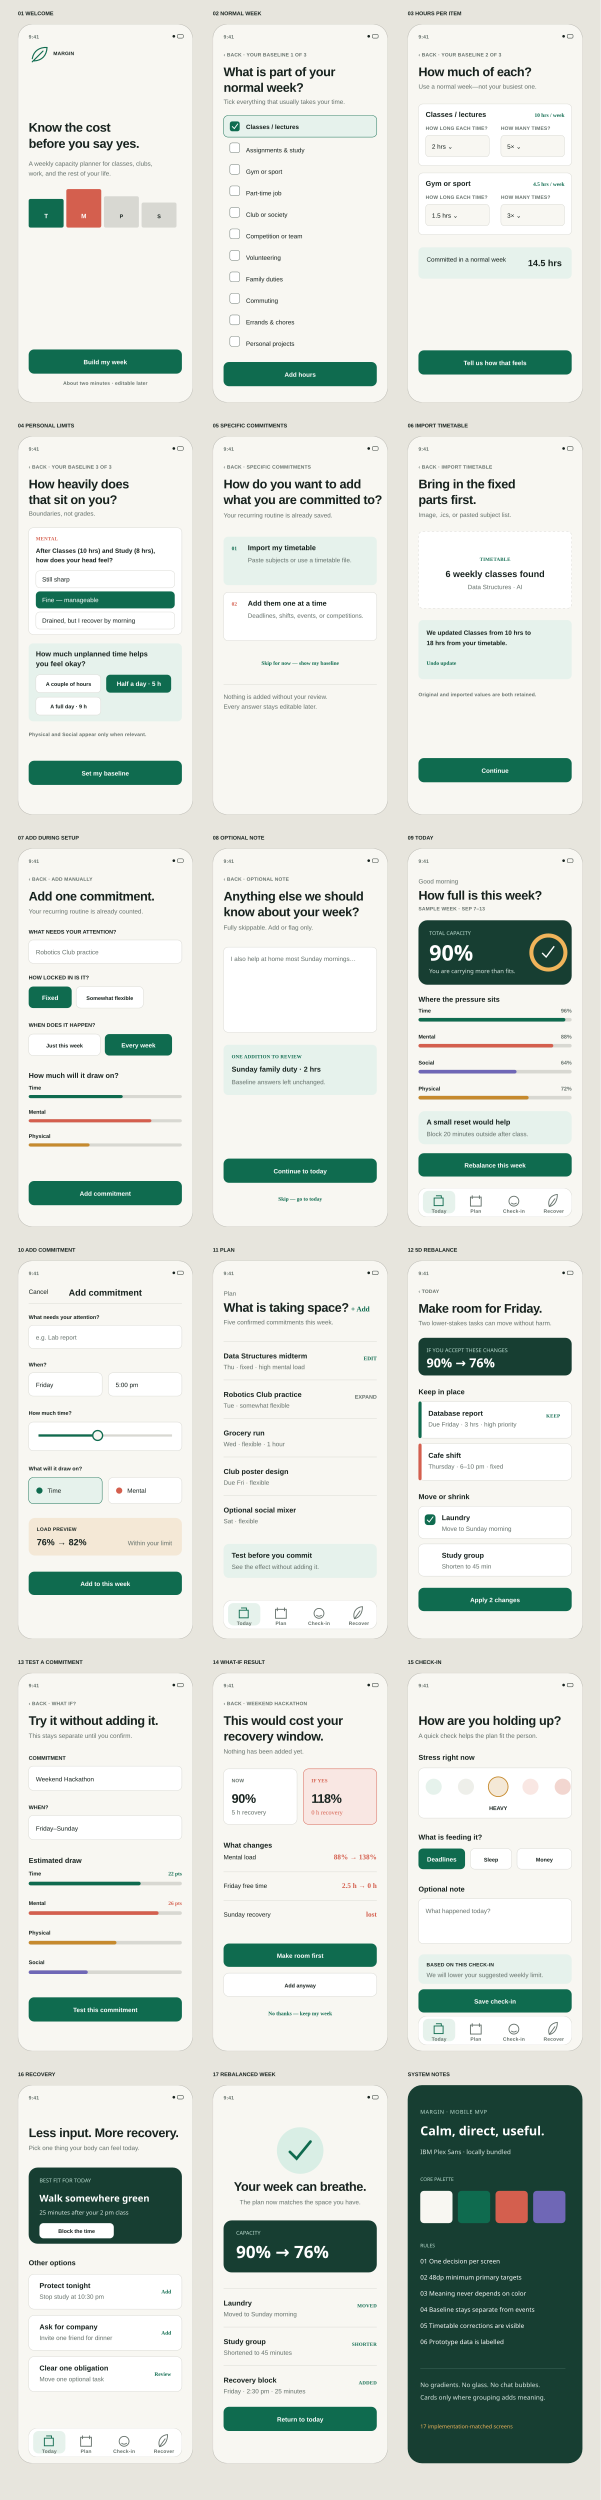
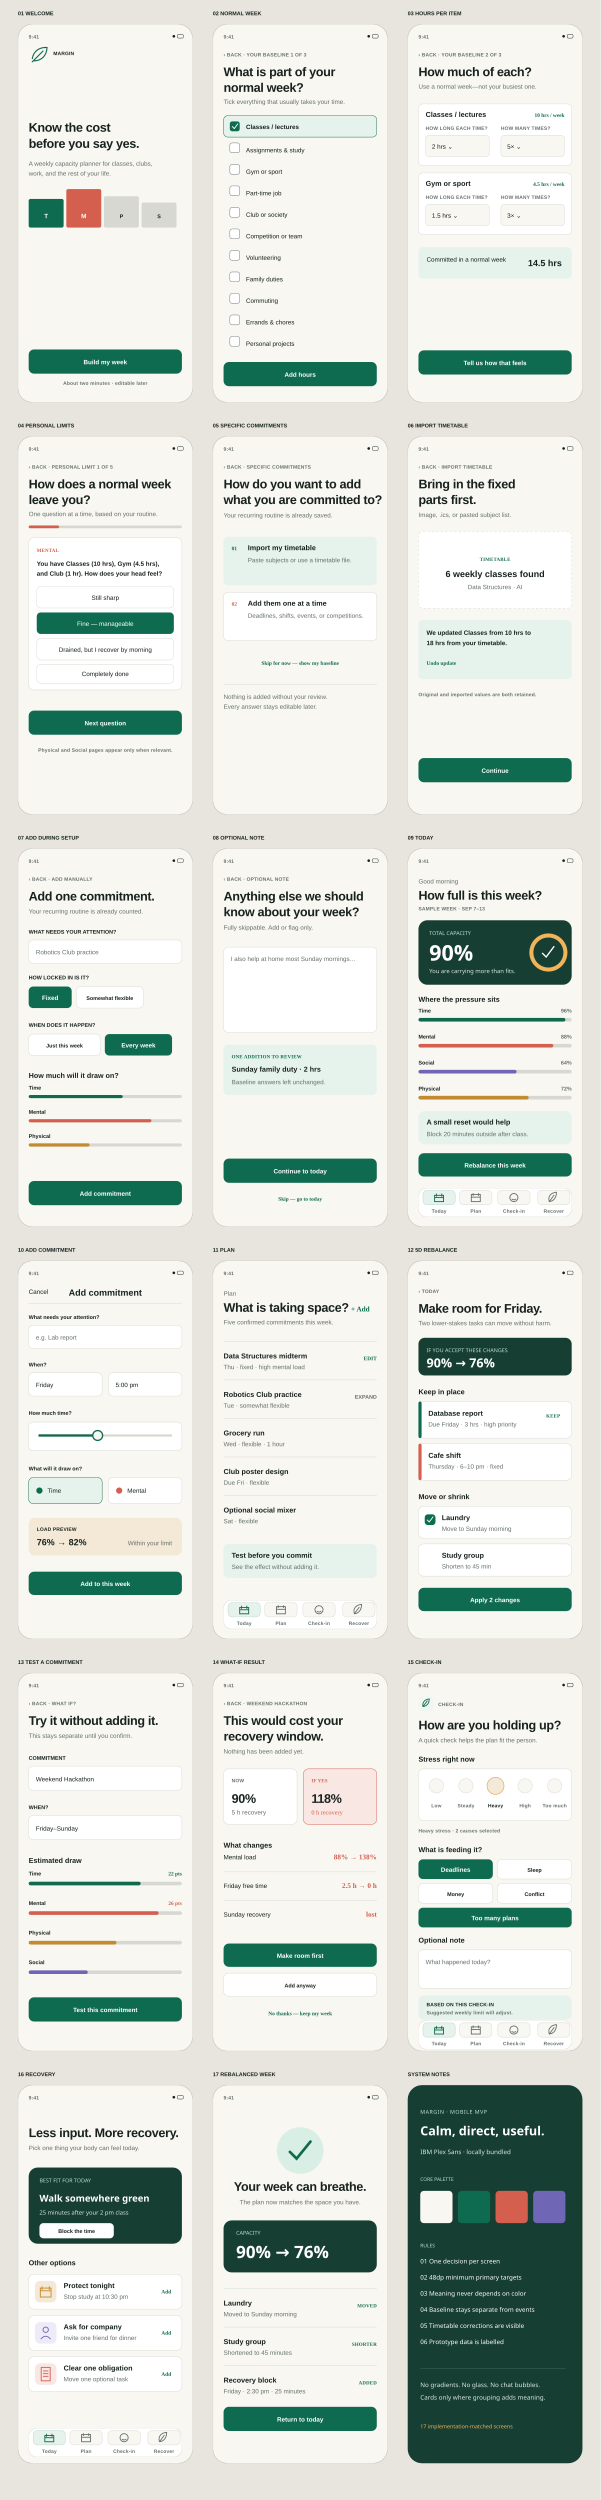
<svg xmlns="http://www.w3.org/2000/svg" width="1340" height="5580" viewBox="0 0 1340 5580">
  <defs>
    <style>
      .board{fill:#E7E5DD}.phone{fill:#F8F7F2;stroke:#B8B7B0;stroke-width:1}.ink{fill:#17221E;font-family:'IBM Plex Sans','Segoe UI',Arial,sans-serif}.muted{fill:#65716B;font-family:'IBM Plex Sans','Segoe UI',Arial,sans-serif}.tiny{font-size:11px;font-weight:600;letter-spacing:.35px}.body{font-size:14px}.label{font-size:12px;font-weight:600}.title{font-size:28px;font-weight:700;letter-spacing:-.7px}.h2{font-size:20px;font-weight:700}.h3{font-size:16px;font-weight:700}.surface{fill:#fff;stroke:#D8D8D2}.soft{fill:#E6F2EC}.button{fill:#0F6B4F}.buttonText{fill:#fff;font-family:'IBM Plex Sans','Segoe UI',Arial,sans-serif;font-size:14px;font-weight:700}.line{stroke:#D8D8D2;stroke-width:1}.green{fill:#0F6B4F}.coral{fill:#D45F4E}.amber{fill:#C68A2E}.violet{fill:#6F67B6}
    </style>
    <symbol id="shell" viewBox="0 0 390 844">
      <rect class="phone" width="390" height="844" rx="32" />
      <text class="muted tiny" x="24" y="32">9:41</text>
      <circle cx="348" cy="27" r="3" fill="#17221E" />
      <rect x="356" y="23" width="13" height="8" rx="2" fill="none" stroke="#17221E" />
    </symbol>
    <symbol id="nav" viewBox="0 0 342 64">
      <rect width="342" height="64" rx="18" fill="#fff" stroke="#D8D8D2" />
-       <rect x="10" y="6" width="72" height="50" rx="12" fill="#E6F2EC" />
-       <path d="M35 22h20v17H35zM39 17h12v5" fill="none" stroke="#0F6B4F" stroke-width="2" />
-       <path d="M116 20h24v20h-24zM120 16v8M136 16v8" fill="none" stroke="#65716B" stroke-width="2" />
-       <circle cx="213" cy="29" r="11" fill="none" stroke="#65716B" stroke-width="2" />
-       <path d="M207 33q6 5 12 0" fill="none" stroke="#65716B" stroke-width="2" />
-       <path d="M292 41c-5-15 5-26 18-27 0 15-7 25-18 27zm0 0 13-18" fill="none" stroke="#65716B" stroke-width="2" />
-       <text class="muted tiny" x="46" y="55" text-anchor="middle" font-size="9">Today</text>
-       <text class="muted tiny" x="128" y="55" text-anchor="middle" font-size="9">Plan</text>
-       <text class="muted tiny" x="213" y="55" text-anchor="middle" font-size="9">Check-in</text>
-       <text class="muted tiny" x="302" y="55" text-anchor="middle" font-size="9">Recover</text>
+       <g stroke="#D8D8D2">
+         <rect x="10" y="5" width="72" height="32" rx="9" fill="#E6F2EC" stroke="#0F6B4F" stroke-opacity=".24" />
+         <rect x="92" y="5" width="72" height="32" rx="9" fill="#F8F7F2" />
+         <rect x="177" y="5" width="72" height="32" rx="9" fill="#F8F7F2" />
+         <rect x="266" y="5" width="72" height="32" rx="9" fill="#F8F7F2" />
+       </g>
+       <path d="M36 16h20v14H36zM40 12v7M52 12v7M36 21h20" fill="none" stroke="#0F6B4F" stroke-width="2" />
+       <path d="M118 14h20v16h-20zM118 20h20M122 11v6M134 11v6" fill="none" stroke="#65716B" stroke-width="2" />
+       <circle cx="213" cy="21" r="9" fill="none" stroke="#65716B" stroke-width="2" />
+       <path d="M208 24q5 4 10 0" fill="none" stroke="#65716B" stroke-width="2" />
+       <path d="M292 30c-4-12 4-20 16-21 0 12-6 20-16 21zm0 0 11-15" fill="none" stroke="#65716B" stroke-width="2" />
+       <text class="muted tiny" x="46" y="55" text-anchor="middle" font-size="10">Today</text>
+       <text class="muted tiny" x="128" y="55" text-anchor="middle" font-size="10">Plan</text>
+       <text class="muted tiny" x="213" y="55" text-anchor="middle" font-size="10">Check-in</text>
+       <text class="muted tiny" x="302" y="55" text-anchor="middle" font-size="10">Recover</text>
    </symbol>
  </defs>
  <rect class="board" width="1340" height="5580" />
  <text class="ink label" x="40" y="34">01  WELCOME</text>
  <g transform="translate(40 54)">
    <use href="#shell" width="390" height="844" />
    <path d="M32 77c3-18 17-26 33-25-1 18-11 29-29 30m-4 2 24-24" fill="none" stroke="#0F6B4F" stroke-width="2.5" stroke-linecap="round" />
    <text class="ink tiny" x="79" y="69" fill="#0F6B4F" letter-spacing="2">MARGIN</text>
    <text class="ink title" x="24" y="240">Know the cost</text>
    <text class="ink title" x="24" y="276">before you say yes.</text>
    <text class="muted body" x="24" y="316">A weekly capacity planner for classes, clubs,</text>
    <text class="muted body" x="24" y="338">work, and the rest of your life.</text>
    <rect x="24" y="390" width="78" height="64" rx="4" fill="#0F6B4F" />
    <rect x="108" y="368" width="78" height="86" rx="4" fill="#D45F4E" />
    <rect x="192" y="384" width="78" height="70" rx="4" fill="#D8D8D2" />
    <rect x="276" y="398" width="78" height="56" rx="4" fill="#D8D8D2" />
    <text class="buttonText" x="63" y="433" text-anchor="middle">T</text>
    <text class="buttonText" x="147" y="433" text-anchor="middle">M</text>
    <text class="ink label" x="231" y="433" text-anchor="middle">P</text>
    <text class="ink label" x="315" y="433" text-anchor="middle">S</text>
    <rect class="button" x="24" y="726" width="342" height="54" rx="12" />
    <text class="buttonText" x="195" y="759" text-anchor="middle">Build my week</text>
    <text class="muted tiny" x="195" y="805" text-anchor="middle">About two minutes · editable later</text>
  </g>
  <text class="ink label" x="475" y="34">02  NORMAL WEEK</text>
  <g transform="translate(475 54)">
    <use href="#shell" width="390" height="844" />
    <text class="muted tiny" x="24" y="72">‹ BACK   ·   YOUR BASELINE 1 OF 3</text>
    <text class="ink title" x="24" y="116">What is part of your</text>
    <text class="ink title" x="24" y="151">normal week?</text>
    <text class="muted body" x="24" y="178">Tick everything that usually takes your time.</text>
    <g transform="translate(24 204)">
      <rect width="342" height="48" rx="10" fill="#E6F2EC" stroke="#0F6B4F" />
      <rect x="14" y="13" width="22" height="22" rx="5" fill="#0F6B4F" />
      <path d="M19 24l5 5 8-11" fill="none" stroke="#fff" stroke-width="2" />
      <text class="ink body" x="50" y="30" font-weight="600">Classes / lectures</text>
      <g class="ink body">
        <text x="50" y="82">Assignments &amp; study</text>
        <text x="50" y="130">Gym or sport</text>
        <text x="50" y="178">Part-time job</text>
        <text x="50" y="226">Club or society</text>
        <text x="50" y="274">Competition or team</text>
        <text x="50" y="322">Volunteering</text>
        <text x="50" y="370">Family duties</text>
        <text x="50" y="418">Commuting</text>
        <text x="50" y="466">Errands &amp; chores</text>
        <text x="50" y="514">Personal projects</text>
      </g>
      <g fill="#fff" stroke="#65716B">
        <rect x="14" y="61" width="22" height="22" rx="5" />
        <rect x="14" y="109" width="22" height="22" rx="5" />
        <rect x="14" y="157" width="22" height="22" rx="5" />
        <rect x="14" y="205" width="22" height="22" rx="5" />
        <rect x="14" y="253" width="22" height="22" rx="5" />
        <rect x="14" y="301" width="22" height="22" rx="5" />
        <rect x="14" y="349" width="22" height="22" rx="5" />
        <rect x="14" y="397" width="22" height="22" rx="5" />
        <rect x="14" y="445" width="22" height="22" rx="5" />
        <rect x="14" y="493" width="22" height="22" rx="5" />
      </g>
    </g>
    <rect class="button" x="24" y="754" width="342" height="54" rx="12" />
    <text class="buttonText" x="195" y="787" text-anchor="middle">Add hours</text>
  </g>
  <text class="ink label" x="910" y="34">03  HOURS PER ITEM</text>
  <g transform="translate(910 54)">
    <use href="#shell" width="390" height="844" />
    <text class="muted tiny" x="24" y="72">‹ BACK   ·   YOUR BASELINE 2 OF 3</text>
    <text class="ink title" x="24" y="116">How much of each?</text>
    <text class="muted body" x="24" y="144">Use a normal week—not your busiest one.</text>
    <g transform="translate(24 178)">
      <rect class="surface" width="342" height="138" rx="10" />
      <text class="ink h3" x="16" y="29">Classes / lectures</text>
      <text class="green label" x="326" y="29" text-anchor="end">10 hrs / week</text>
      <text class="muted tiny" x="16" y="58">HOW LONG EACH TIME?</text>
      <text class="muted tiny" x="184" y="58">HOW MANY TIMES?</text>
      <rect x="16" y="70" width="142" height="48" rx="8" fill="#F8F7F2" stroke="#D8D8D2" />
      <rect x="184" y="70" width="142" height="48" rx="8" fill="#F8F7F2" stroke="#D8D8D2" />
      <text class="ink body" x="30" y="100">2 hrs        ⌄</text>
      <text class="ink body" x="198" y="100">5×            ⌄</text>
    </g>
    <g transform="translate(24 332)">
      <rect class="surface" width="342" height="138" rx="10" />
      <text class="ink h3" x="16" y="29">Gym or sport</text>
      <text class="green label" x="326" y="29" text-anchor="end">4.5 hrs / week</text>
      <text class="muted tiny" x="16" y="58">HOW LONG EACH TIME?</text>
      <text class="muted tiny" x="184" y="58">HOW MANY TIMES?</text>
      <rect x="16" y="70" width="142" height="48" rx="8" fill="#F8F7F2" stroke="#D8D8D2" />
      <rect x="184" y="70" width="142" height="48" rx="8" fill="#F8F7F2" stroke="#D8D8D2" />
      <text class="ink body" x="30" y="100">1.5 hrs      ⌄</text>
      <text class="ink body" x="198" y="100">3×            ⌄</text>
    </g>
    <rect class="soft" x="24" y="498" width="342" height="70" rx="10" />
    <text class="ink body" x="42" y="530">Committed in a normal week</text>
    <text class="ink h2" x="344" y="540" text-anchor="end" fill="#0F6B4F">14.5 hrs</text>
    <rect class="button" x="24" y="728" width="342" height="54" rx="12" />
    <text class="buttonText" x="195" y="761" text-anchor="middle">Tell us how that feels</text>
  </g>
  <text class="ink label" x="40" y="954">04  PERSONAL LIMITS</text>
  <g transform="translate(40 974)">
    <use href="#shell" width="390" height="844" />
-     <text class="muted tiny" x="24" y="72">‹ BACK   ·   YOUR BASELINE 3 OF 3</text>
-     <text class="ink title" x="24" y="116">How heavily does</text>
-     <text class="ink title" x="24" y="151">that sit on you?</text>
-     <text class="muted body" x="24" y="177">Boundaries, not grades.</text>
-     <rect class="surface" x="24" y="204" width="342" height="238" rx="10" />
-     <text class="coral tiny" x="40" y="232">MENTAL</text>
-     <text class="ink body" x="40" y="260" font-weight="600">After Classes (10 hrs) and Study (8 hrs),</text>
-     <text class="ink body" x="40" y="281" font-weight="600">how does your head feel?</text>
+     <text class="muted tiny" x="24" y="72">‹ BACK   ·   PERSONAL LIMIT 1 OF 5</text>
+     <text class="ink title" x="24" y="116">How does a normal week</text>
+     <text class="ink title" x="24" y="151">leave you?</text>
+     <text class="muted body" x="24" y="178">One question at a time, based on your routine.</text>
+     <rect x="24" y="199" width="342" height="6" rx="3" fill="#D8D8D2" />
+     <rect x="24" y="199" width="68" height="6" rx="3" fill="#D45F4E" />
+     <rect class="surface" x="24" y="226" width="342" height="340" rx="12" />
+     <text class="coral tiny" x="42" y="258">MENTAL</text>
+     <text class="ink body" x="42" y="289" font-weight="600">You have Classes (10 hrs), Gym (4.5 hrs),</text>
+     <text class="ink body" x="42" y="311" font-weight="600">and Club (1 hr). How does your head feel?</text>
    <g class="ink body">
-       <rect x="40" y="300" width="310" height="38" rx="9" fill="#fff" stroke="#D8D8D2" />
-       <text x="54" y="324">Still sharp</text>
-       <rect x="40" y="346" width="310" height="38" rx="9" fill="#0F6B4F" />
-       <text x="54" y="370" fill="#fff">Fine — manageable</text>
-       <rect x="40" y="392" width="310" height="38" rx="9" fill="#fff" stroke="#D8D8D2" />
-       <text x="54" y="416">Drained, but I recover by morning</text>
-     </g>
-     <rect class="soft" x="24" y="462" width="342" height="174" rx="10" />
-     <text class="ink h3" x="40" y="491">How much unplanned time helps</text>
-     <text class="ink h3" x="40" y="513">you feel okay?</text>
-     <rect x="40" y="532" width="145" height="40" rx="9" fill="#fff" stroke="#D8D8D2" />
-     <text class="ink label" x="113" y="557" text-anchor="middle">A couple of hours</text>
-     <rect x="197" y="532" width="145" height="40" rx="9" fill="#0F6B4F" />
-     <text class="buttonText" x="270" y="557" text-anchor="middle" font-size="12">Half a day · 5 h</text>
-     <rect x="40" y="582" width="145" height="40" rx="9" fill="#fff" stroke="#D8D8D2" />
-     <text class="ink label" x="113" y="607" text-anchor="middle">A full day · 9 h</text>
-     <text class="muted tiny" x="24" y="669">Physical and Social appear only when relevant.</text>
-     <rect class="button" x="24" y="724" width="342" height="54" rx="12" />
-     <text class="buttonText" x="195" y="757" text-anchor="middle">Set my baseline</text>
+       <rect x="42" y="335" width="306" height="48" rx="9" fill="#fff" stroke="#D8D8D2" />
+       <text x="195" y="365" text-anchor="middle">Still sharp</text>
+       <rect x="42" y="393" width="306" height="48" rx="9" fill="#0F6B4F" />
+       <text x="195" y="423" text-anchor="middle" fill="#fff">Fine — manageable</text>
+       <rect x="42" y="451" width="306" height="48" rx="9" fill="#fff" stroke="#D8D8D2" />
+       <text x="195" y="481" text-anchor="middle">Drained, but I recover by morning</text>
+       <rect x="42" y="509" width="306" height="42" rx="9" fill="#fff" stroke="#D8D8D2" />
+       <text x="195" y="535" text-anchor="middle">Completely done</text>
+     </g>
+     <rect class="button" x="24" y="612" width="342" height="54" rx="12" />
+     <text class="buttonText" x="195" y="645" text-anchor="middle">Next question</text>
+     <text class="muted tiny" x="195" y="704" text-anchor="middle">Physical and Social pages appear only when relevant.</text>
  </g>
  <text class="ink label" x="475" y="954">05  SPECIFIC COMMITMENTS</text>
  <g transform="translate(475 974)">
    <use href="#shell" width="390" height="844" />
    <text class="muted tiny" x="24" y="72">‹ BACK   ·   SPECIFIC COMMITMENTS</text>
    <text class="ink title" x="24" y="116">How do you want to add</text>
    <text class="ink title" x="24" y="151">what you are committed to?</text>
    <text class="muted body" x="24" y="181">Your recurring routine is already saved.</text>
    <rect class="soft" x="24" y="224" width="342" height="108" rx="10" />
    <text class="green label" x="42" y="254">01</text>
    <text class="ink h3" x="78" y="254">Import my timetable</text>
    <text class="muted body" x="78" y="281">Paste subjects or use a timetable file.</text>
    <rect class="surface" x="24" y="348" width="342" height="108" rx="10" />
    <text class="coral label" x="42" y="378">02</text>
    <text class="ink h3" x="78" y="378">Add them one at a time</text>
    <text class="muted body" x="78" y="405">Deadlines, shifts, events, or competitions.</text>
    <text class="green label" x="195" y="510" text-anchor="middle">Skip for now — show my baseline</text>
    <line class="line" x1="24" x2="366" y1="554" y2="554" />
    <text class="muted body" x="24" y="586">Nothing is added without your review.</text>
    <text class="muted body" x="24" y="608">Every answer stays editable later.</text>
  </g>
  <text class="ink label" x="910" y="954">06  IMPORT TIMETABLE</text>
  <g transform="translate(910 974)">
    <use href="#shell" width="390" height="844" />
    <text class="muted tiny" x="24" y="72">‹ BACK   ·   IMPORT TIMETABLE</text>
    <text class="ink title" x="24" y="116">Bring in the fixed</text>
    <text class="ink title" x="24" y="151">parts first.</text>
    <text class="muted body" x="24" y="180">Image, .ics, or pasted subject list.</text>
    <rect class="surface" x="24" y="212" width="342" height="172" rx="10" stroke-dasharray="5 5" />
    <text class="green tiny" x="195" y="278" text-anchor="middle">TIMETABLE</text>
    <text class="ink h2" x="195" y="314" text-anchor="middle">6 weekly classes found</text>
    <text class="muted body" x="195" y="341" text-anchor="middle">Data Structures · AI</text>
    <rect class="soft" x="24" y="410" width="342" height="132" rx="10" />
    <text class="ink body" x="42" y="443" font-weight="600">We updated Classes from 10 hrs to</text>
    <text class="ink body" x="42" y="466" font-weight="600">18 hrs from your timetable.</text>
    <text class="green label" x="42" y="510">Undo update</text>
    <text class="muted tiny" x="24" y="580">Original and imported values are both retained.</text>
    <rect class="button" x="24" y="718" width="342" height="54" rx="12" />
    <text class="buttonText" x="195" y="751" text-anchor="middle">Continue</text>
  </g>
  <text class="ink label" x="40" y="1874">07  ADD DURING SETUP</text>
  <g transform="translate(40 1894)">
    <use href="#shell" width="390" height="844" />
    <text class="muted tiny" x="24" y="72">‹ BACK   ·   ADD MANUALLY</text>
    <text class="ink title" x="24" y="116">Add one commitment.</text>
    <text class="muted body" x="24" y="145">Your recurring routine is already counted.</text>
    <text class="ink label" x="24" y="190">WHAT NEEDS YOUR ATTENTION?</text>
    <rect class="surface" x="24" y="204" width="342" height="52" rx="10" />
    <text class="muted body" x="40" y="236">Robotics Club practice</text>
    <text class="ink label" x="24" y="292">HOW LOCKED IN IS IT?</text>
    <rect class="button" x="24" y="308" width="96" height="48" rx="10" />
    <text class="buttonText" x="72" y="338" text-anchor="middle">Fixed</text>
    <rect class="surface" x="130" y="308" width="150" height="48" rx="10" />
    <text class="ink label" x="205" y="338" text-anchor="middle">Somewhat flexible</text>
    <text class="ink label" x="24" y="398">WHEN DOES IT HAPPEN?</text>
    <rect class="surface" x="24" y="414" width="160" height="48" rx="10" />
    <text class="ink label" x="104" y="444" text-anchor="middle">Just this week</text>
    <rect class="button" x="194" y="414" width="150" height="48" rx="10" />
    <text class="buttonText" x="269" y="444" text-anchor="middle">Every week</text>
    <text class="ink h3" x="24" y="512">How much will it draw on?</text>
    <g transform="translate(24 538)">
      <text class="ink label" y="0">Time</text>
      <rect y="12" width="342" height="7" rx="4" fill="#D8D8D2" />
      <rect y="12" width="210" height="7" rx="4" fill="#0F6B4F" />
      <text class="ink label" y="54">Mental</text>
      <rect y="66" width="342" height="7" rx="4" fill="#D8D8D2" />
      <rect y="66" width="274" height="7" rx="4" fill="#D45F4E" />
      <text class="ink label" y="108">Physical</text>
      <rect y="120" width="342" height="7" rx="4" fill="#D8D8D2" />
      <rect y="120" width="136" height="7" rx="4" fill="#C68A2E" />
    </g>
    <rect class="button" x="24" y="742" width="342" height="54" rx="12" />
    <text class="buttonText" x="195" y="775" text-anchor="middle">Add commitment</text>
  </g>
  <text class="ink label" x="475" y="1874">08  OPTIONAL NOTE</text>
  <g transform="translate(475 1894)">
    <use href="#shell" width="390" height="844" />
    <text class="muted tiny" x="24" y="72">‹ BACK   ·   OPTIONAL NOTE</text>
    <text class="ink title" x="24" y="116">Anything else we should</text>
    <text class="ink title" x="24" y="151">know about your week?</text>
    <text class="muted body" x="24" y="181">Fully skippable. Add or flag only.</text>
    <rect class="surface" x="24" y="220" width="342" height="190" rx="10" />
    <text class="muted body" x="40" y="251">I also help at home most Sunday mornings…</text>
    <rect class="soft" x="24" y="438" width="342" height="112" rx="10" />
    <text class="green tiny" x="42" y="468">ONE ADDITION TO REVIEW</text>
    <text class="ink h3" x="42" y="498">Sunday family duty · 2 hrs</text>
    <text class="muted body" x="42" y="526">Baseline answers left unchanged.</text>
    <rect class="button" x="24" y="692" width="342" height="54" rx="12" />
    <text class="buttonText" x="195" y="725" text-anchor="middle">Continue to today</text>
    <text class="green label" x="195" y="786" text-anchor="middle">Skip — go to today</text>
  </g>
  <text class="ink label" x="910" y="1874">09  TODAY</text>
  <g transform="translate(910 1894)">
    <use href="#shell" width="390" height="844" />
    <text class="muted body" x="24" y="78">Good morning</text>
    <text class="ink title" x="24" y="114">How full is this week?</text>
    <text class="muted tiny" x="24" y="138">SAMPLE WEEK · SEP 7–13</text>
    <rect x="24" y="160" width="342" height="144" rx="20" fill="#173E32" />
    <text x="48" y="193" fill="#BFE1D4" font-family="IBM Plex Sans,Segoe UI" font-size="12">TOTAL CAPACITY</text>
    <text x="48" y="250" fill="#fff" font-family="IBM Plex Sans,Segoe UI" font-size="48" font-weight="700">90%</text>
    <text x="48" y="278" fill="#D9E8E2" font-family="IBM Plex Sans,Segoe UI" font-size="13">You are carrying more than fits.</text>
    <circle cx="314" cy="232" r="38" fill="none" stroke="#F0B45A" stroke-width="9" />
    <path d="M300 233l9 9 18-24" fill="none" stroke="#fff" stroke-width="3" />
    <text class="ink h3" x="24" y="342">Where the pressure sits</text>
    <g transform="translate(24 366)">
      <text class="ink label">Time</text>
      <text class="muted label" x="342" text-anchor="end">96%</text>
      <rect y="12" width="342" height="8" rx="4" fill="#D8D8D2" />
      <rect y="12" width="328" height="8" rx="4" fill="#0F6B4F" />
      <text class="ink label" y="58">Mental</text>
      <text class="muted label" x="342" y="58" text-anchor="end">88%</text>
      <rect y="70" width="342" height="8" rx="4" fill="#D8D8D2" />
      <rect y="70" width="301" height="8" rx="4" fill="#D45F4E" />
      <text class="ink label" y="116">Social</text>
      <text class="muted label" x="342" y="116" text-anchor="end">64%</text>
      <rect y="128" width="342" height="8" rx="4" fill="#D8D8D2" />
      <rect y="128" width="219" height="8" rx="4" fill="#6F67B6" />
      <text class="ink label" y="174">Physical</text>
      <text class="muted label" x="342" y="174" text-anchor="end">72%</text>
      <rect y="186" width="342" height="8" rx="4" fill="#D8D8D2" />
      <rect y="186" width="246" height="8" rx="4" fill="#C68A2E" />
    </g>
    <rect class="soft" x="24" y="586" width="342" height="74" rx="14" />
    <text class="ink h3" x="42" y="616">A small reset would help</text>
    <text class="muted body" x="42" y="642">Block 20 minutes outside after class.</text>
    <rect class="button" x="24" y="680" width="342" height="52" rx="12" />
    <text class="buttonText" x="195" y="712" text-anchor="middle">Rebalance this week</text>
    <g transform="translate(24 758)">
      <use href="#nav" width="342" height="64" />
    </g>
  </g>
  <text class="ink label" x="40" y="2794">10  ADD COMMITMENT</text>
  <g transform="translate(40 2814)">
    <use href="#shell" width="390" height="844" />
    <text class="ink body" x="24" y="74">Cancel</text>
    <text class="ink h2" x="195" y="78" text-anchor="middle">Add commitment</text>
    <line class="line" x1="24" x2="366" y1="96" y2="96" />
    <text class="ink label" x="24" y="130">What needs your attention?</text>
    <rect class="surface" x="24" y="144" width="342" height="52" rx="10" />
    <text class="muted body" x="40" y="176">e.g. Lab report</text>
    <text class="ink label" x="24" y="236">When?</text>
    <rect class="surface" x="24" y="250" width="164" height="52" rx="10" />
    <text class="ink body" x="40" y="282">Friday</text>
    <rect class="surface" x="202" y="250" width="164" height="52" rx="10" />
    <text class="ink body" x="218" y="282">5:00 pm</text>
    <text class="ink label" x="24" y="344">How much time?</text>
    <rect class="surface" x="24" y="360" width="342" height="64" rx="10" />
    <line x1="46" x2="344" y1="390" y2="390" stroke="#D8D8D2" stroke-width="5" />
    <line x1="46" x2="178" y1="390" y2="390" stroke="#0F6B4F" stroke-width="5" />
    <circle cx="178" cy="390" r="11" fill="#F8F7F2" stroke="#0F6B4F" stroke-width="3" />
    <text class="ink label" x="24" y="468">What will it draw on?</text>
    <rect x="24" y="484" width="164" height="58" rx="10" fill="#E6F2EC" stroke="#0F6B4F" />
    <circle cx="48" cy="513" r="7" fill="#0F6B4F" />
    <text class="ink body" x="66" y="518">Time</text>
    <rect class="surface" x="202" y="484" width="164" height="58" rx="10" />
    <circle cx="226" cy="513" r="7" fill="#D45F4E" />
    <text class="ink body" x="244" y="518">Mental</text>
    <rect x="24" y="574" width="342" height="84" rx="14" fill="#F4E8D6" />
    <text class="ink tiny" x="42" y="603">LOAD PREVIEW</text>
    <text class="ink h2" x="42" y="635">76% → 82%</text>
    <text class="muted body" x="344" y="635" text-anchor="end">Within your limit</text>
    <rect class="button" x="24" y="694" width="342" height="52" rx="12" />
    <text class="buttonText" x="195" y="726" text-anchor="middle">Add to this week</text>
  </g>
  <text class="ink label" x="475" y="2794">11  PLAN</text>
  <g transform="translate(475 2814)">
    <use href="#shell" width="390" height="844" />
    <text class="muted body" x="24" y="78">Plan</text>
    <text class="ink title" x="24" y="114">What is taking space?</text>
    <text class="muted body" x="24" y="142">Five confirmed commitments this week.</text>
    <text class="green h3" x="350" y="113" text-anchor="end">+ Add</text>
    <g transform="translate(24 180)">
      <line class="line" x1="0" x2="342" />
      <text class="ink h3" y="38">Data Structures midterm</text>
      <text class="muted body" y="62">Thu · fixed · high mental load</text>
      <text class="green label" x="342" y="42" text-anchor="end">EDIT</text>
      <line class="line" x1="0" x2="342" y1="86" y2="86" />
      <text class="ink h3" y="124">Robotics Club practice</text>
      <text class="muted body" y="148">Tue · somewhat flexible</text>
      <text class="muted label" x="342" y="128" text-anchor="end">EXPAND</text>
      <line class="line" x1="0" x2="342" y1="172" y2="172" />
      <text class="ink h3" y="210">Grocery run</text>
      <text class="muted body" y="234">Wed · flexible · 1 hour</text>
      <line class="line" x1="0" x2="342" y1="258" y2="258" />
      <text class="ink h3" y="296">Club poster design</text>
      <text class="muted body" y="320">Due Fri · flexible</text>
      <line class="line" x1="0" x2="342" y1="344" y2="344" />
      <text class="ink h3" y="382">Optional social mixer</text>
      <text class="muted body" y="406">Sat · flexible</text>
    </g>
    <rect class="soft" x="24" y="632" width="342" height="76" rx="12" />
    <text class="ink h3" x="42" y="663">Test before you commit</text>
    <text class="muted body" x="42" y="688">See the effect without adding it.</text>
    <g transform="translate(24 758)">
      <use href="#nav" width="342" height="64" />
    </g>
  </g>
  <text class="ink label" x="910" y="2794">12  5D REBALANCE</text>
  <g transform="translate(910 2814)">
    <use href="#shell" width="390" height="844" />
    <text class="muted tiny" x="24" y="72">‹ TODAY</text>
    <text class="ink title" x="24" y="116">Make room for Friday.</text>
    <text class="muted body" x="24" y="144">Two lower-stakes tasks can move without harm.</text>
    <rect x="24" y="172" width="342" height="84" rx="14" fill="#173E32" />
    <text x="42" y="204" fill="#BFE1D4" font-family="IBM Plex Sans,Segoe UI" font-size="12">IF YOU ACCEPT THESE CHANGES</text>
    <text x="42" y="238" fill="#fff" font-family="IBM Plex Sans,Segoe UI" font-size="28" font-weight="700">90% → 76%</text>
    <text class="ink h3" x="24" y="298">Keep in place</text>
    <rect class="surface" x="24" y="314" width="342" height="82" rx="12" />
    <rect x="24" y="314" width="7" height="82" rx="4" fill="#0F6B4F" />
    <text class="ink h3" x="46" y="346">Database report</text>
    <text class="muted body" x="46" y="370">Due Friday · 3 hrs · high priority</text>
    <text class="green tiny" x="340" y="350" text-anchor="end">KEEP</text>
    <rect class="surface" x="24" y="408" width="342" height="82" rx="12" />
    <rect x="24" y="408" width="7" height="82" rx="4" fill="#D45F4E" />
    <text class="ink h3" x="46" y="440">Cafe shift</text>
    <text class="muted body" x="46" y="464">Thursday · 6–10 pm · fixed</text>
    <text class="ink h3" x="24" y="532">Move or shrink</text>
    <rect class="surface" x="24" y="548" width="342" height="72" rx="12" />
    <rect x="38" y="566" width="24" height="24" rx="7" fill="#0F6B4F" />
    <path d="M43 578l5 5 9-12" fill="none" stroke="#fff" stroke-width="2" />
    <text class="ink h3" x="76" y="579">Laundry</text>
    <text class="muted body" x="76" y="603">Move to Sunday morning</text>
    <rect class="surface" x="24" y="632" width="342" height="72" rx="12" />
    <text class="ink h3" x="76" y="663">Study group</text>
    <text class="muted body" x="76" y="687">Shorten to 45 min</text>
    <rect class="button" x="24" y="730" width="342" height="52" rx="12" />
    <text class="buttonText" x="195" y="762" text-anchor="middle">Apply 2 changes</text>
  </g>
  <text class="ink label" x="40" y="3714">13  TEST A COMMITMENT</text>
  <g transform="translate(40 3734)">
    <use href="#shell" width="390" height="844" />
    <text class="muted tiny" x="24" y="72">‹ BACK   ·   WHAT IF?</text>
    <text class="ink title" x="24" y="116">Try it without adding it.</text>
    <text class="muted body" x="24" y="145">This stays separate until you confirm.</text>
    <text class="ink label" x="24" y="194">COMMITMENT</text>
    <rect class="surface" x="24" y="208" width="342" height="54" rx="10" />
    <text class="ink body" x="40" y="242">Weekend Hackathon</text>
    <text class="ink label" x="24" y="304">WHEN?</text>
    <rect class="surface" x="24" y="318" width="342" height="54" rx="10" />
    <text class="ink body" x="40" y="352">Friday–Sunday</text>
    <text class="ink h3" x="24" y="424">Estimated draw</text>
    <g transform="translate(24 452)">
      <text class="ink label">Time</text>
      <text class="green label" x="342" text-anchor="end">22 pts</text>
      <rect y="14" width="342" height="8" rx="4" fill="#D8D8D2" />
      <rect y="14" width="250" height="8" rx="4" fill="#0F6B4F" />
      <text class="ink label" y="66">Mental</text>
      <text class="coral label" x="342" y="66" text-anchor="end">26 pts</text>
      <rect y="80" width="342" height="8" rx="4" fill="#D8D8D2" />
      <rect y="80" width="290" height="8" rx="4" fill="#D45F4E" />
      <text class="ink label" y="132">Physical</text>
      <rect y="146" width="342" height="8" rx="4" fill="#D8D8D2" />
      <rect y="146" width="196" height="8" rx="4" fill="#C68A2E" />
      <text class="ink label" y="198">Social</text>
      <rect y="212" width="342" height="8" rx="4" fill="#D8D8D2" />
      <rect y="212" width="132" height="8" rx="4" fill="#6F67B6" />
    </g>
    <rect class="button" x="24" y="724" width="342" height="54" rx="12" />
    <text class="buttonText" x="195" y="757" text-anchor="middle">Test this commitment</text>
  </g>
  <text class="ink label" x="475" y="3714">14  WHAT-IF RESULT</text>
  <g transform="translate(475 3734)">
    <use href="#shell" width="390" height="844" />
    <text class="muted tiny" x="24" y="72">‹ BACK   ·   WEEKEND HACKATHON</text>
    <text class="ink title" x="24" y="116">This would cost your</text>
    <text class="ink title" x="24" y="151">recovery window.</text>
    <text class="muted body" x="24" y="180">Nothing has been added yet.</text>
    <rect class="surface" x="24" y="214" width="164" height="124" rx="12" />
    <text class="muted tiny" x="42" y="244">NOW</text>
    <text class="ink title" x="42" y="290">90%</text>
    <text class="muted body" x="42" y="316">5 h recovery</text>
    <rect x="202" y="214" width="164" height="124" rx="12" fill="#F9E7E3" stroke="#D45F4E" />
    <text class="coral tiny" x="220" y="244">IF YES</text>
    <text class="ink title" x="220" y="290">118%</text>
    <text class="coral body" x="220" y="316">0 h recovery</text>
    <text class="ink h3" x="24" y="390">What changes</text>
    <g transform="translate(24 416)">
      <text class="ink body">Mental load</text>
      <text class="coral h3" x="342" text-anchor="end">88% → 138%</text>
      <line class="line" x1="0" x2="342" y1="28" y2="28" />
      <text class="ink body" y="64">Friday free time</text>
      <text class="coral h3" x="342" y="64" text-anchor="end">2.5 h → 0 h</text>
      <line class="line" x1="0" x2="342" y1="92" y2="92" />
      <text class="ink body" y="128">Sunday recovery</text>
      <text class="coral h3" x="342" y="128" text-anchor="end">lost</text>
    </g>
    <rect class="button" x="24" y="604" width="342" height="52" rx="12" />
    <text class="buttonText" x="195" y="636" text-anchor="middle">Make room first</text>
    <rect class="surface" x="24" y="670" width="342" height="52" rx="12" />
    <text class="ink label" x="195" y="702" text-anchor="middle">Add anyway</text>
    <text class="green label" x="195" y="764" text-anchor="middle">No thanks — keep my week</text>
  </g>
  <text class="ink label" x="910" y="3714">15  CHECK-IN</text>
  <g transform="translate(910 3734)">
    <use href="#shell" width="390" height="844" />
-     <text class="ink title" x="24" y="116">How are you holding up?</text>
-     <text class="muted body" x="24" y="145">A quick check helps the plan fit the person.</text>
-     <text class="ink h3" x="24" y="194">Stress right now</text>
-     <rect class="surface" x="24" y="212" width="342" height="112" rx="12" />
-     <g transform="translate(58 254)">
-       <circle r="18" fill="#E6F2EC" />
-       <circle cx="72" r="18" fill="#EEEFEA" />
-       <circle cx="144" r="22" fill="#F4E8D6" stroke="#C68A2E" stroke-width="2" />
-       <circle cx="216" r="18" fill="#F9E7E3" />
-       <circle cx="288" r="18" fill="#F2D6D0" />
-       <text class="ink label" x="144" y="52" text-anchor="middle">HEAVY</text>
-     </g>
-     <text class="ink h3" x="24" y="372">What is feeding it?</text>
-     <rect class="button" x="24" y="392" width="104" height="46" rx="10" />
-     <text class="buttonText" x="76" y="421" text-anchor="middle" font-size="12">Deadlines</text>
-     <rect class="surface" x="140" y="392" width="92" height="46" rx="10" />
-     <text class="ink label" x="186" y="421" text-anchor="middle">Sleep</text>
-     <rect class="surface" x="244" y="392" width="122" height="46" rx="10" />
-     <text class="ink label" x="305" y="421" text-anchor="middle">Money</text>
-     <text class="ink h3" x="24" y="488">Optional note</text>
-     <rect class="surface" x="24" y="504" width="342" height="100" rx="10" />
-     <text class="muted body" x="40" y="536">What happened today?</text>
-     <rect class="soft" x="24" y="628" width="342" height="66" rx="12" />
-     <text class="ink tiny" x="42" y="655">BASED ON THIS CHECK-IN</text>
-     <text class="muted body" x="42" y="679">We will lower your suggested weekly limit.</text>
-     <rect class="button" x="24" y="706" width="342" height="52" rx="12" />
-     <text class="buttonText" x="195" y="738" text-anchor="middle">Save check-in</text>
-     <g transform="translate(24 766)">
+     <rect x="24" y="52" width="34" height="34" rx="9" fill="#F0F6F2" />
+     <path d="M34 75c-2-10 5-16 14-17 0 10-5 16-14 17zm0 0 10-13" fill="none" stroke="#0F6B4F" stroke-width="2" />
+     <text class="muted tiny" x="68" y="74">CHECK-IN</text>
+     <text class="ink title" x="24" y="126">How are you holding up?</text>
+     <text class="muted body" x="24" y="155">A quick check helps the plan fit the person.</text>
+     <text class="ink h3" x="24" y="198">Stress right now</text>
+     <rect class="surface" x="24" y="214" width="342" height="116" rx="12" />
+     <g transform="translate(48 236)">
+       <g fill="#F8F7F2" stroke="#D8D8D2">
+         <circle cx="16" cy="16" r="16" />
+         <circle cx="82" cy="16" r="16" />
+         <circle cx="148" cy="16" r="19" fill="#F4E8D6" stroke="#C68A2E" />
+         <circle cx="214" cy="16" r="16" />
+         <circle cx="280" cy="16" r="16" />
+       </g>
+       <g class="muted tiny" font-size="10" text-anchor="middle">
+         <text x="16" y="64">Low</text>
+         <text x="82" y="64">Steady</text>
+         <text class="ink" x="148" y="64">Heavy</text>
+         <text x="214" y="64">High</text>
+         <text x="280" y="64">Too much</text>
+       </g>
+     </g>
+     <text class="muted tiny" x="24" y="356">Heavy stress · 2 causes selected</text>
+     <text class="ink h3" x="24" y="400">What is feeding it?</text>
+     <rect class="button" x="24" y="416" width="166" height="44" rx="10" />
+     <text class="buttonText" x="107" y="444" text-anchor="middle" font-size="12">Deadlines</text>
+     <rect class="surface" x="200" y="416" width="166" height="44" rx="10" />
+     <text class="ink label" x="283" y="444" text-anchor="middle">Sleep</text>
+     <rect class="surface" x="24" y="470" width="166" height="44" rx="10" />
+     <text class="ink label" x="107" y="498" text-anchor="middle">Money</text>
+     <rect class="surface" x="200" y="470" width="166" height="44" rx="10" />
+     <text class="ink label" x="283" y="498" text-anchor="middle">Conflict</text>
+     <rect class="button" x="24" y="524" width="342" height="44" rx="10" />
+     <text class="buttonText" x="195" y="552" text-anchor="middle" font-size="12">Too many plans</text>
+     <text class="ink h3" x="24" y="602">Optional note</text>
+     <rect class="surface" x="24" y="618" width="342" height="86" rx="10" />
+     <text class="muted body" x="40" y="650">What happened today?</text>
+     <rect class="soft" x="24" y="720" width="342" height="54" rx="12" />
+     <text class="ink tiny" x="42" y="744">BASED ON THIS CHECK-IN</text>
+     <text class="muted tiny" x="42" y="762">Suggested weekly limit will adjust.</text>
+     <g transform="translate(24 776)">
      <use href="#nav" width="342" height="64" />
    </g>
  </g>
  <text class="ink label" x="40" y="4634">16  RECOVERY</text>
  <g transform="translate(40 4654)">
    <use href="#shell" width="390" height="844" />
    <text class="ink title" x="24" y="116">Less input. More recovery.</text>
    <text class="muted body" x="24" y="145">Pick one thing your body can feel today.</text>
    <rect x="24" y="184" width="342" height="170" rx="20" fill="#173E32" />
    <text x="48" y="217" fill="#BFE1D4" font-family="IBM Plex Sans,Segoe UI" font-size="12">BEST FIT FOR TODAY</text>
    <text x="48" y="260" fill="#fff" font-family="IBM Plex Sans,Segoe UI" font-size="21" font-weight="700">Walk somewhere green</text>
    <text x="48" y="289" fill="#D9E8E2" font-family="IBM Plex Sans,Segoe UI" font-size="13">25 minutes after your 2 pm class</text>
    <rect x="48" y="308" width="166" height="34" rx="9" fill="#fff" />
    <text class="ink label" x="131" y="330" text-anchor="middle">Block the time</text>
    <text class="ink h3" x="24" y="402">Other options</text>
    <g transform="translate(24 422)">
      <rect class="surface" width="342" height="78" rx="12" />
-       <text class="ink h3" x="24" y="31">Protect tonight</text>
-       <text class="muted body" x="24" y="55">Stop study at 10:30 pm</text>
+       <rect x="14" y="15" width="48" height="48" rx="11" fill="#F4E8D6" />
+       <path d="M26 31h24v20H26zM30 27v8M46 27v8M26 37h24" fill="none" stroke="#C68A2E" stroke-width="2" />
+       <text class="ink h3" x="78" y="31">Protect tonight</text>
+       <text class="muted body" x="78" y="55">Stop study at 10:30 pm</text>
      <text class="green label" x="318" y="43" text-anchor="end">Add</text>
      <rect class="surface" y="92" width="342" height="78" rx="12" />
-       <text class="ink h3" x="24" y="123">Ask for company</text>
-       <text class="muted body" x="24" y="147">Invite one friend for dinner</text>
+       <rect x="14" y="107" width="48" height="48" rx="11" fill="#EEEAF8" />
+       <circle cx="38" cy="124" r="6" fill="none" stroke="#6F67B6" stroke-width="2" />
+       <path d="M27 145q11-13 22 0" fill="none" stroke="#6F67B6" stroke-width="2" />
+       <text class="ink h3" x="78" y="123">Ask for company</text>
+       <text class="muted body" x="78" y="147">Invite one friend for dinner</text>
      <text class="green label" x="318" y="135" text-anchor="end">Add</text>
      <rect class="surface" y="184" width="342" height="78" rx="12" />
-       <text class="ink h3" x="24" y="215">Clear one obligation</text>
-       <text class="muted body" x="24" y="239">Move one optional task</text>
-       <text class="green label" x="318" y="227" text-anchor="end">Review</text>
+       <rect x="14" y="199" width="48" height="48" rx="11" fill="#F9E7E3" />
+       <rect x="28" y="208" width="20" height="30" fill="none" stroke="#D45F4E" stroke-width="2" />
+       <path d="M32 216h12M32 222h12M32 228h12" stroke="#D45F4E" stroke-width="2" />
+       <text class="ink h3" x="78" y="215">Clear one obligation</text>
+       <text class="muted body" x="78" y="239">Move one optional task</text>
+       <text class="green label" x="318" y="227" text-anchor="end">Add</text>
    </g>
    <g transform="translate(24 766)">
      <use href="#nav" width="342" height="64" />
    </g>
  </g>
  <text class="ink label" x="475" y="4634">17  REBALANCED WEEK</text>
  <g transform="translate(475 4654)">
    <use href="#shell" width="390" height="844" />
    <circle cx="195" cy="146" r="52" fill="#D9EEE5" />
    <path d="M172 149l15 15 31-38" fill="none" stroke="#0F6B4F" stroke-width="6" stroke-linecap="round" />
    <text class="ink title" x="195" y="236" text-anchor="middle">Your week can breathe.</text>
    <text class="muted body" x="195" y="266" text-anchor="middle">The plan now matches the space you have.</text>
    <rect x="24" y="302" width="342" height="116" rx="18" fill="#173E32" />
    <text x="52" y="334" fill="#BFE1D4" font-family="IBM Plex Sans,Segoe UI" font-size="12">CAPACITY</text>
    <text x="52" y="386" fill="#fff" font-family="IBM Plex Sans,Segoe UI" font-size="38" font-weight="700">90% → 76%</text>
    <g transform="translate(24 454)">
      <line class="line" x1="0" x2="342" />
      <text class="ink h3" y="38">Laundry</text>
      <text class="muted body" y="62">Moved to Sunday morning</text>
      <text class="green tiny" x="342" y="42" text-anchor="end">MOVED</text>
      <line class="line" x1="0" x2="342" y1="86" y2="86" />
      <text class="ink h3" y="124">Study group</text>
      <text class="muted body" y="148">Shortened to 45 minutes</text>
      <text class="green tiny" x="342" y="128" text-anchor="end">SHORTER</text>
      <line class="line" x1="0" x2="342" y1="172" y2="172" />
      <text class="ink h3" y="210">Recovery block</text>
      <text class="muted body" y="234">Friday · 2:30 pm · 25 minutes</text>
      <text class="green tiny" x="342" y="214" text-anchor="end">ADDED</text>
    </g>
    <rect class="button" x="24" y="718" width="342" height="54" rx="12" />
    <text class="buttonText" x="195" y="751" text-anchor="middle">Return to today</text>
  </g>
  <text class="ink label" x="910" y="4634">SYSTEM NOTES</text>
  <g transform="translate(910 4654)">
    <rect x="0" y="0" width="390" height="844" rx="32" fill="#173E32" />
    <text x="28" y="64" fill="#BFE1D4" font-family="IBM Plex Sans,Segoe UI" font-size="12" letter-spacing="1">MARGIN · MOBILE MVP</text>
    <text x="28" y="112" fill="#fff" font-family="IBM Plex Sans,Segoe UI" font-size="28" font-weight="700">Calm, direct, useful.</text>
    <text x="28" y="154" fill="#D9E8E2" font-family="IBM Plex Sans,Segoe UI" font-size="14">IBM Plex Sans · locally bundled</text>
    <text x="28" y="214" fill="#BFE1D4" font-family="IBM Plex Sans,Segoe UI" font-size="11">CORE PALETTE</text>
    <rect x="28" y="236" width="72" height="72" rx="8" fill="#F8F7F2" />
    <rect x="112" y="236" width="72" height="72" rx="8" fill="#0F6B4F" />
    <rect x="196" y="236" width="72" height="72" rx="8" fill="#D45F4E" />
    <rect x="280" y="236" width="72" height="72" rx="8" fill="#6F67B6" />
    <text x="28" y="362" fill="#BFE1D4" font-family="IBM Plex Sans,Segoe UI" font-size="11">RULES</text>
    <g fill="#fff" font-family="IBM Plex Sans,Segoe UI" font-size="14">
      <text x="28" y="398">01  One decision per screen</text>
      <text x="28" y="434">02  48dp minimum primary targets</text>
      <text x="28" y="470">03  Meaning never depends on color</text>
      <text x="28" y="506">04  Baseline stays separate from events</text>
      <text x="28" y="542">05  Timetable corrections are visible</text>
      <text x="28" y="578">06  Prototype data is labelled</text>
    </g>
    <line x1="28" x2="352" y1="632" y2="632" stroke="#416B5D" />
    <text x="28" y="674" fill="#D9E8E2" font-family="IBM Plex Sans,Segoe UI" font-size="14">No gradients. No glass. No chat bubbles.</text>
    <text x="28" y="702" fill="#D9E8E2" font-family="IBM Plex Sans,Segoe UI" font-size="14">Cards only where grouping adds meaning.</text>
    <text x="28" y="766" fill="#F0B45A" font-family="IBM Plex Sans,Segoe UI" font-size="12">17 implementation-matched screens</text>
  </g>
</svg>
